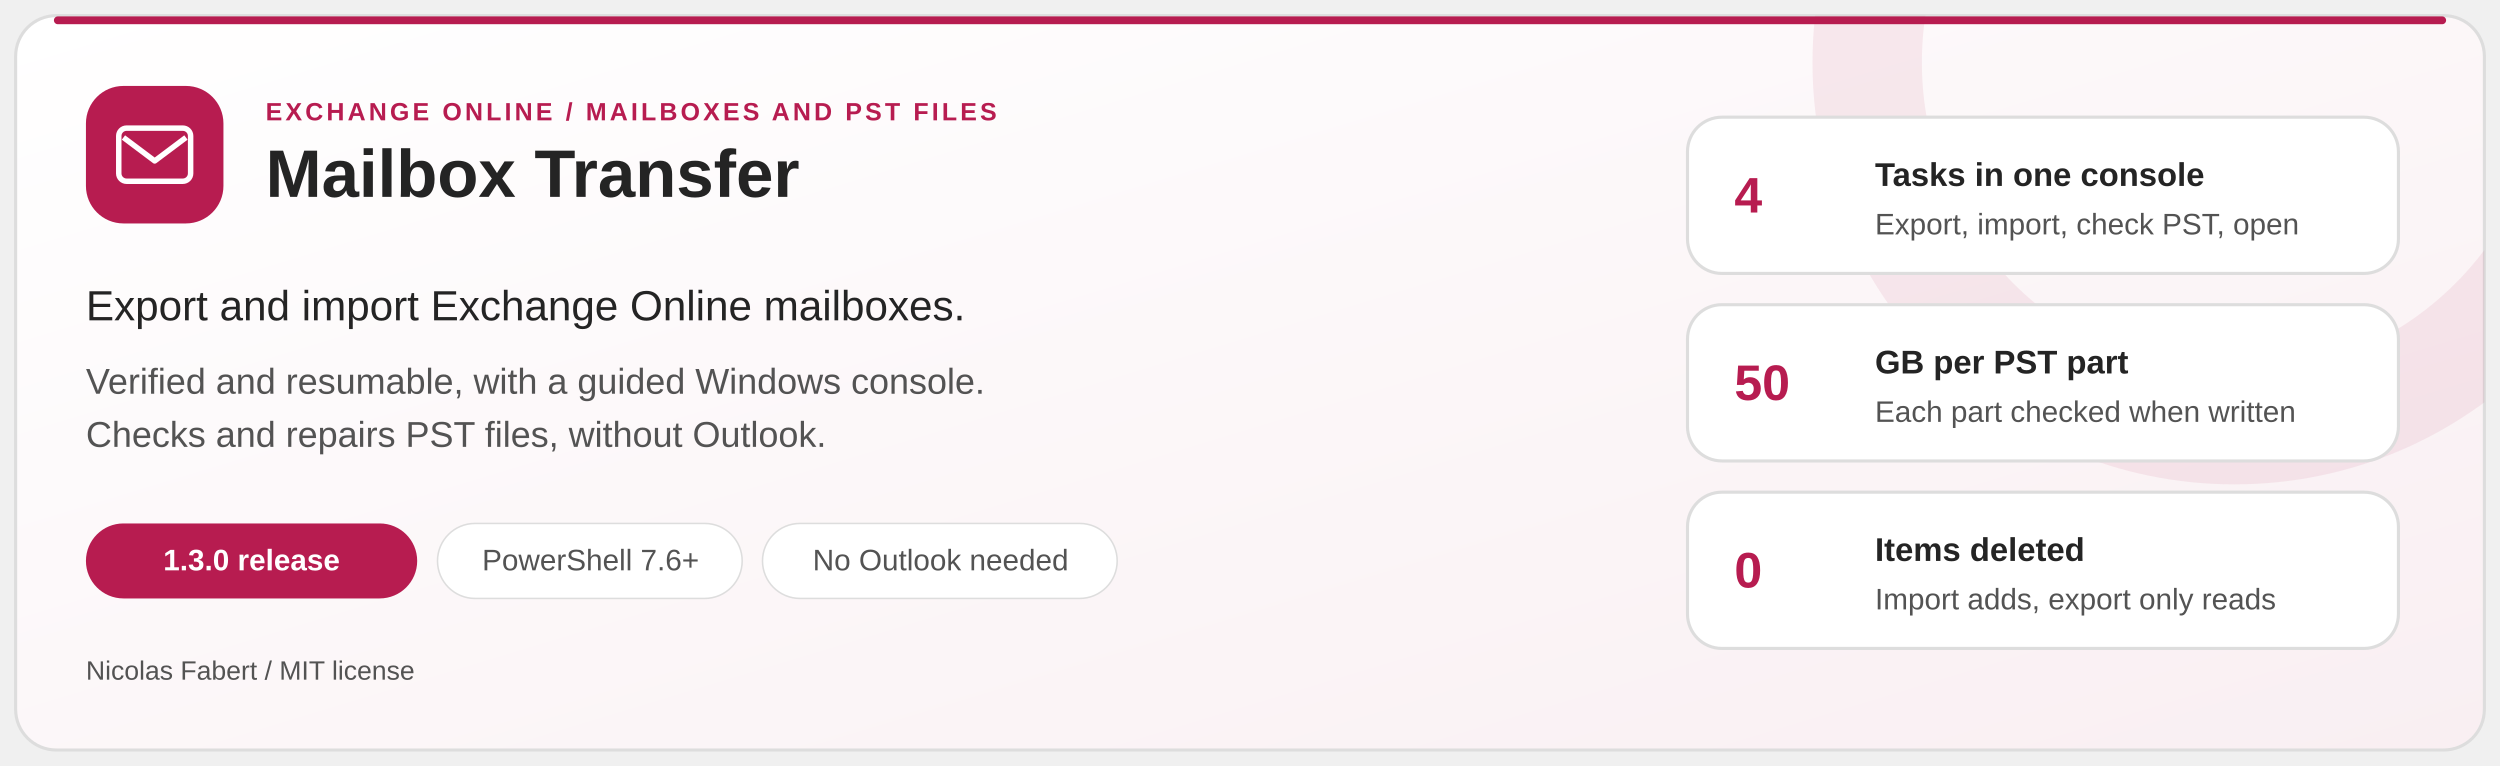
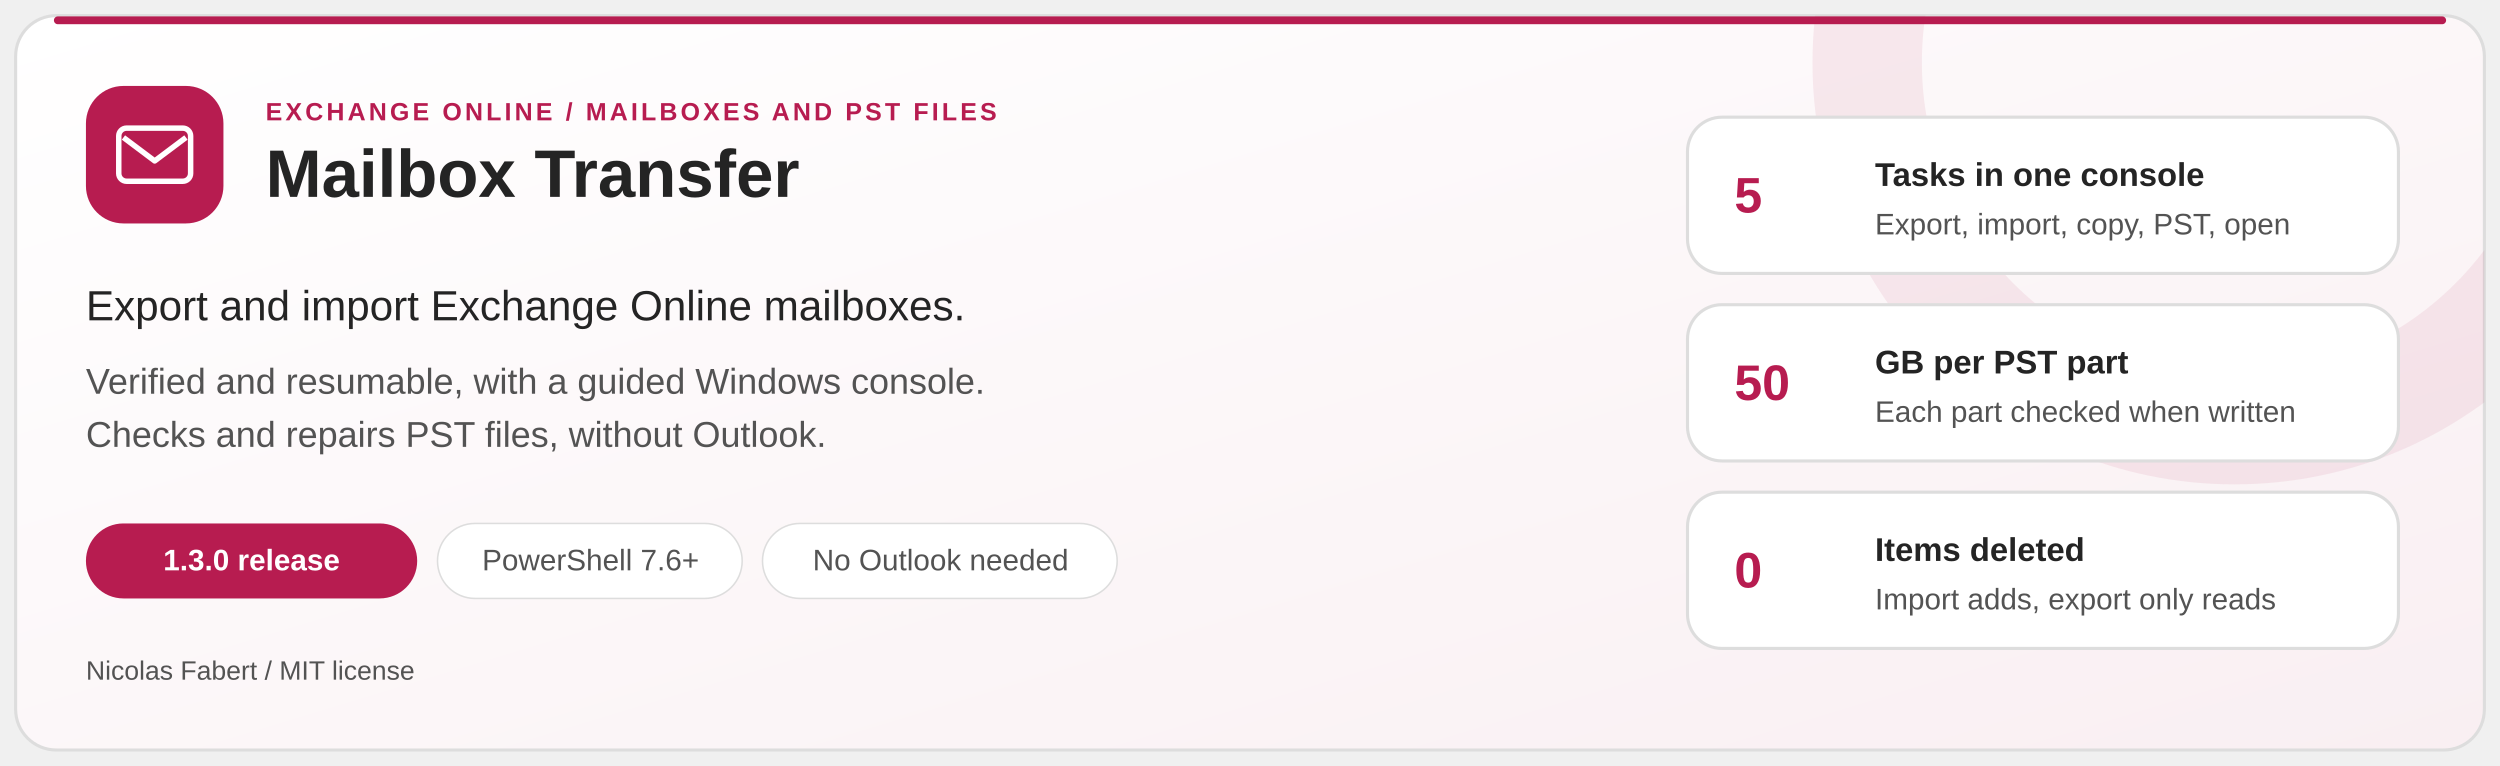
<svg xmlns="http://www.w3.org/2000/svg" width="1600" height="490" viewBox="0 0 1600 490" role="img" aria-labelledby="title desc">
  <defs>
    <linearGradient id="surface" x1="0" y1="0" x2="1" y2="1">
      <stop stop-color="#ffffff" />
      <stop offset="1" stop-color="#f9eff2" />
    </linearGradient>
    <clipPath id="card">
      <rect x="10" y="10" width="1580" height="470" rx="26" />
    </clipPath>
  </defs>
  <rect x="10" y="10" width="1580" height="470" rx="26" fill="url(#surface)" stroke="#dddddd" stroke-width="2" />
  <g clip-path="url(#card)">
    <circle cx="1430" cy="40" r="235" fill="none" stroke="#b71c50" stroke-opacity=".08" stroke-width="70" />
  </g>
  <path d="M37 13H1563" stroke="#b71c50" stroke-width="5" stroke-linecap="round" />
  <g font-family="Segoe UI, Arial, sans-serif">
    <rect x="55" y="55" width="88" height="88" rx="24" fill="#b71c50" />
    <g fill="none" stroke="#ffffff" stroke-width="3.5" stroke-linejoin="round">
      <rect x="76" y="82" width="46" height="34" rx="5" />
      <path d="M79 88l20 15 20-15" />
    </g>
    <text x="170" y="77" fill="#b71c50" font-size="16" font-weight="700" letter-spacing="2">EXCHANGE ONLINE / MAILBOXES AND PST FILES</text>
    <text x="170" y="126" fill="#242424" font-size="43" font-weight="700">Mailbox Transfer</text>
    <text x="55" y="205" fill="#242424" font-size="27">Export and import Exchange Online mailboxes.</text>
    <text x="55" y="252" fill="#535353" font-size="23">Verified and resumable, with a guided Windows console.</text>
    <text x="55" y="286" fill="#535353" font-size="23">Checks and repairs PST files, without Outlook.</text>
    <rect x="55" y="335" width="212" height="48" rx="24" fill="#b71c50" />
    <text x="161" y="365" text-anchor="middle" fill="#ffffff" font-size="19" font-weight="600">1.3.0 release</text>
    <rect x="280" y="335" width="195" height="48" rx="24" fill="#ffffff" stroke="#dddddd" />
    <text x="378" y="365" text-anchor="middle" fill="#535353" font-size="19">PowerShell 7.6+</text>
    <rect x="488" y="335" width="227" height="48" rx="24" fill="#ffffff" stroke="#dddddd" />
    <text x="602" y="365" text-anchor="middle" fill="#535353" font-size="19">No Outlook needed</text>
    <text x="55" y="435" fill="#535353" font-size="17">Nicolas Fabert / MIT license</text>
    <g fill="#ffffff" stroke="#dddddd" stroke-width="2">
      <rect x="1080" y="75" width="455" height="100" rx="22" />
      <rect x="1080" y="195" width="455" height="100" rx="22" />
      <rect x="1080" y="315" width="455" height="100" rx="22" />
    </g>
    <g fill="#b71c50" font-weight="700" font-size="32">
-       <text x="1110" y="136">4</text>
+       <text x="1110" y="136">5</text>
      <text x="1110" y="256">50</text>
      <text x="1110" y="376">0</text>
    </g>
    <g fill="#242424" font-size="21" font-weight="600">
      <text x="1200" y="119">Tasks in one console</text>
      <text x="1200" y="239">GB per PST part</text>
      <text x="1200" y="359">Items deleted</text>
    </g>
    <g fill="#535353" font-size="19">
-       <text x="1200" y="150">Export, import, check PST, open</text>
+       <text x="1200" y="150">Export, import, copy, PST, open</text>
      <text x="1200" y="270">Each part checked when written</text>
      <text x="1200" y="390">Import adds, export only reads</text>
    </g>
  </g>
</svg>
